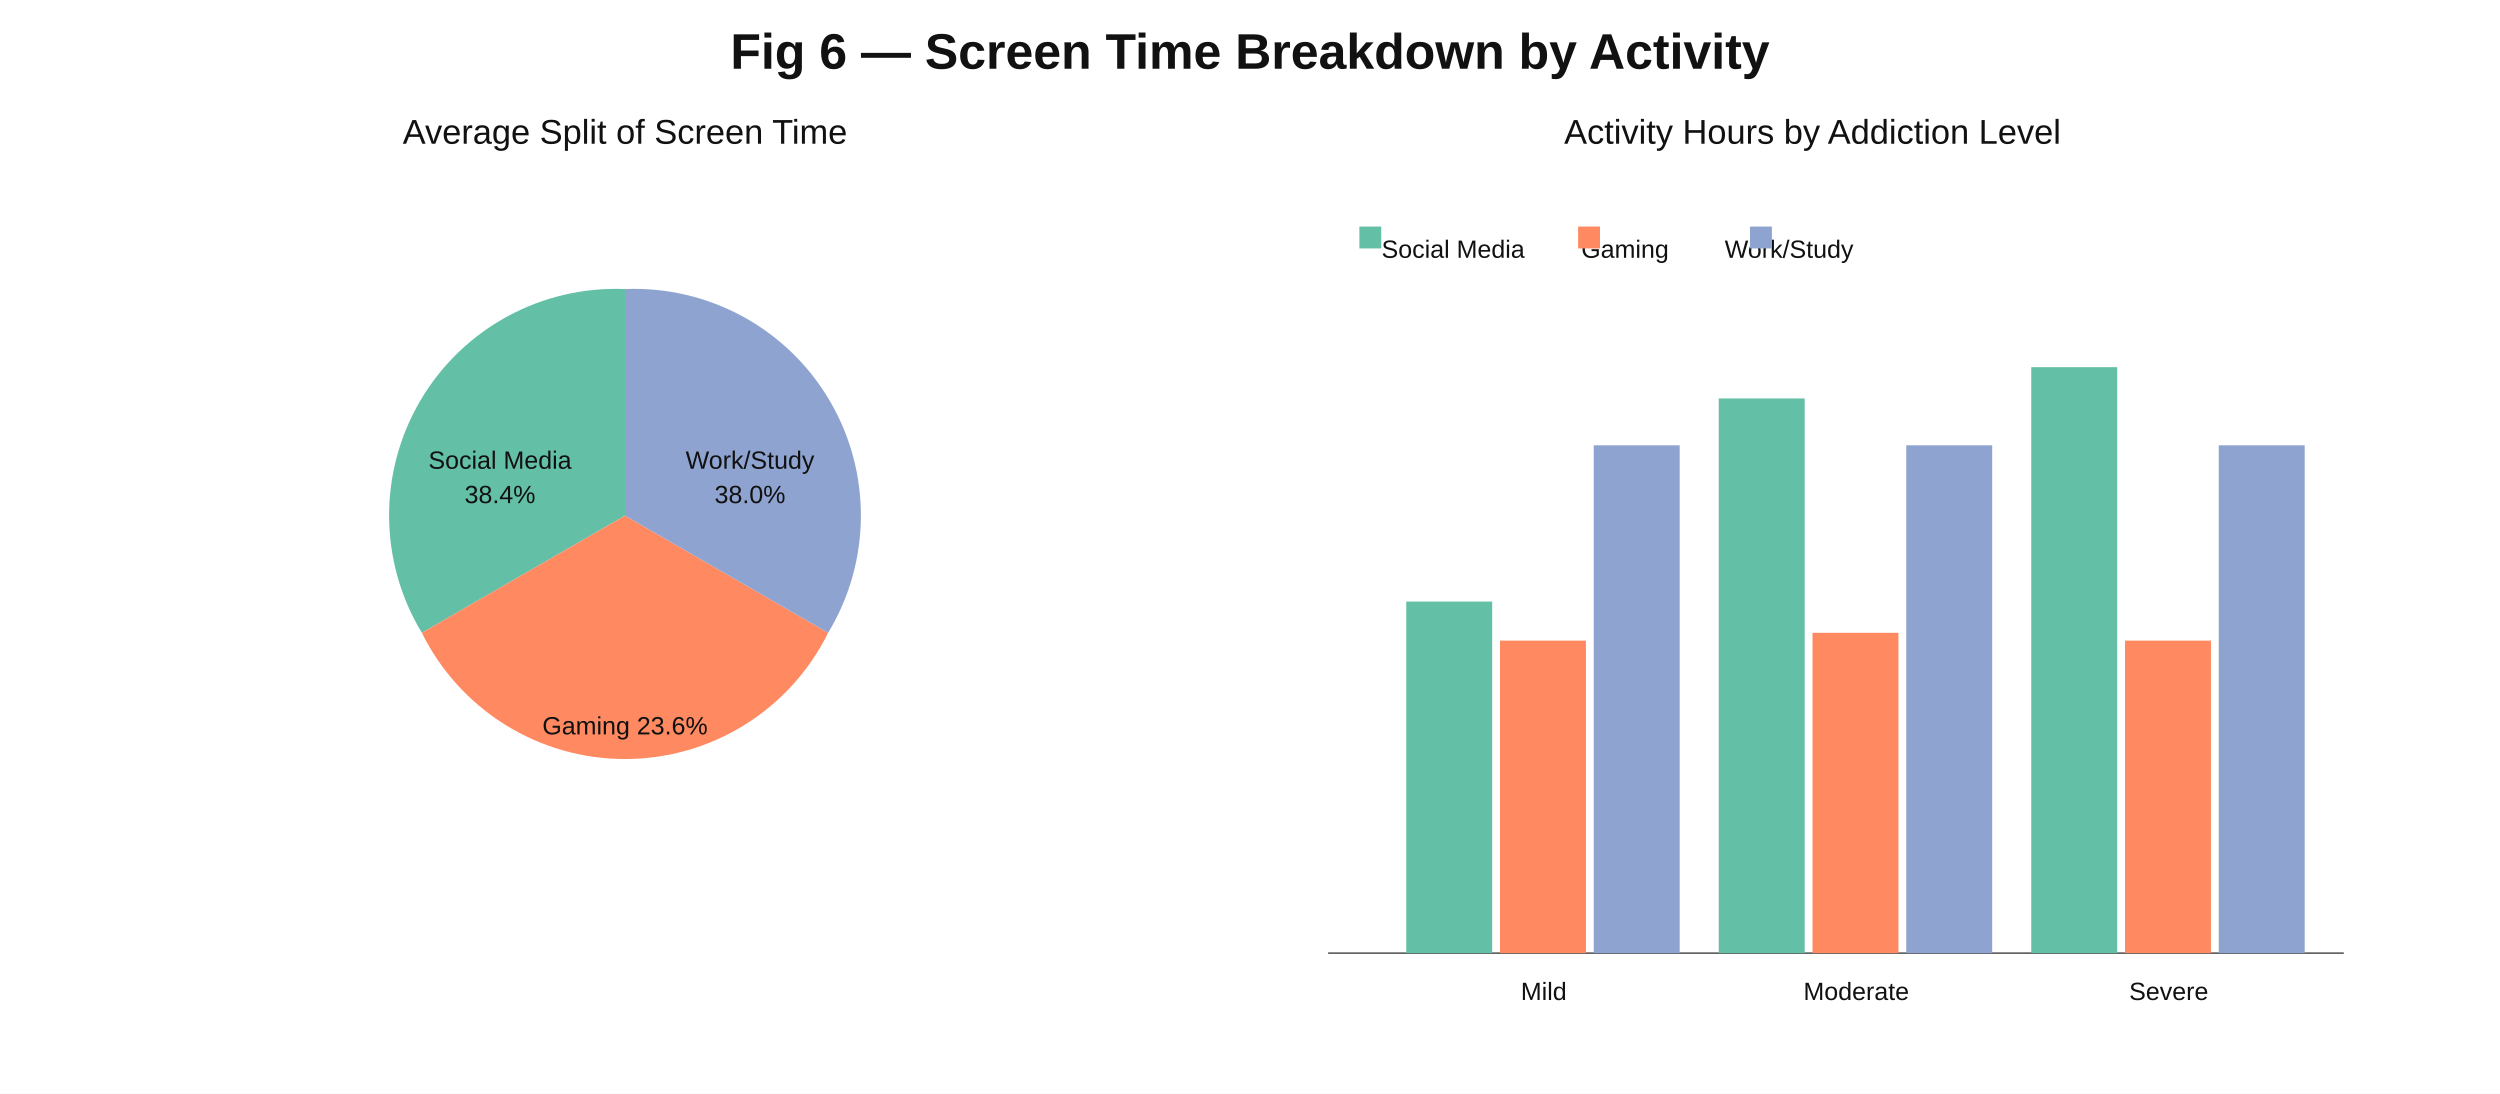
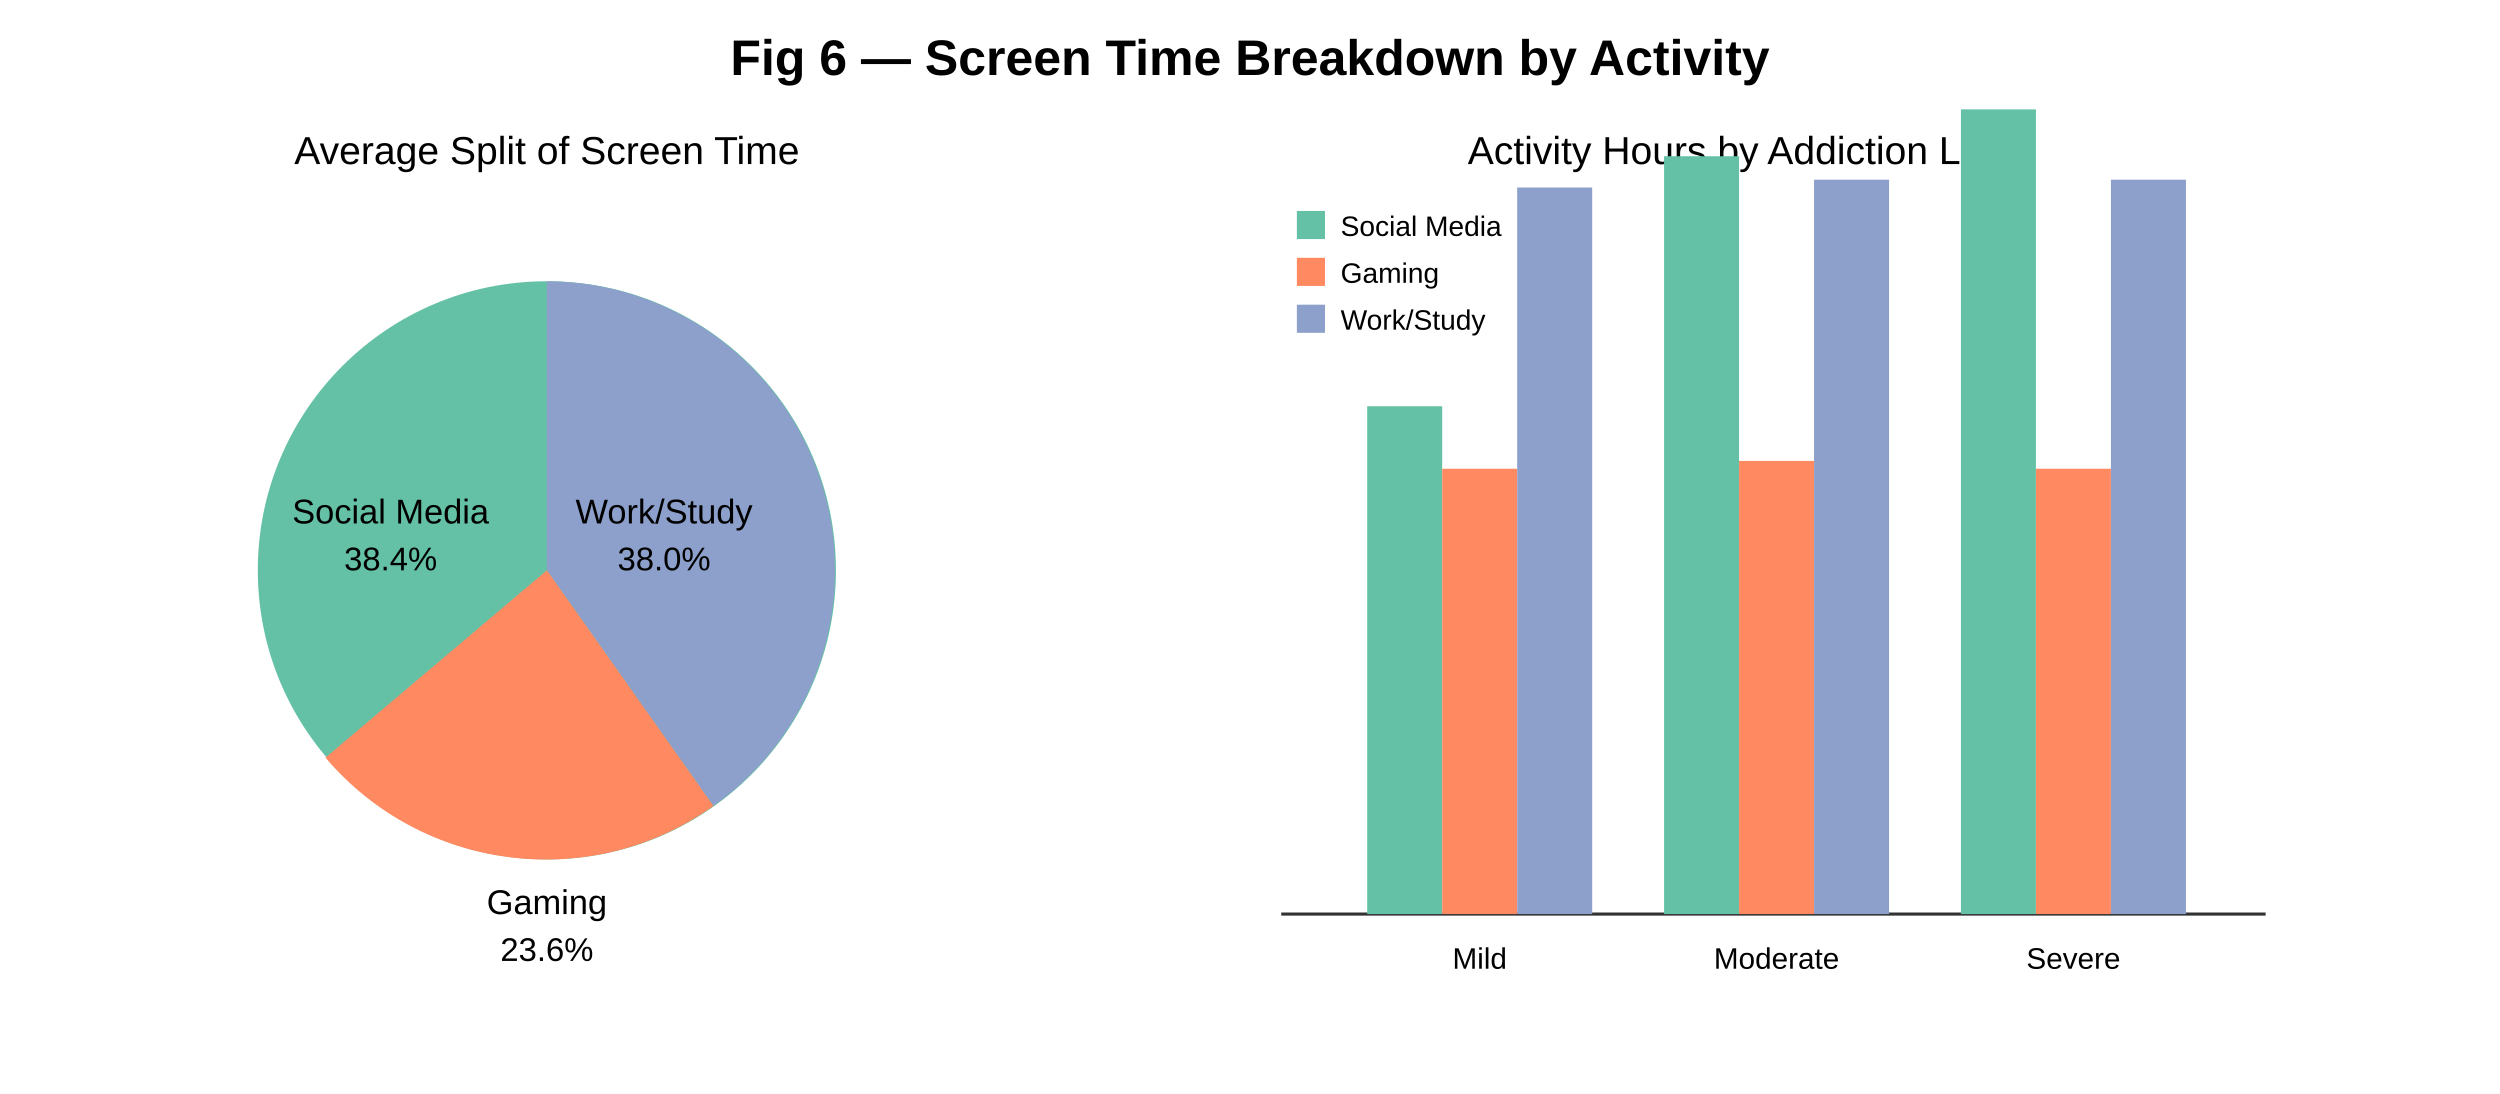
<svg xmlns="http://www.w3.org/2000/svg" width="1600" height="700" viewBox="0 0 1600 700">
-   <rect width="1600" height="700" fill="white" />
-   <style>text{font-family:Arial,sans-serif;fill:#111}.title{font-size:32px;font-weight:700}.sub{font-size:22px}.lab{font-size:16px}</style>
-   <text x="800" y="44" text-anchor="middle" class="title">Fig 6 — Screen Time Breakdown by Activity</text>
-   <text x="400" y="92" text-anchor="middle" class="sub">Average Split of Screen Time</text>
-   <text x="1160" y="92" text-anchor="middle" class="sub">Activity Hours by Addiction Level</text>
-   <path d="M400 185 L400 330 L270 405 A145 145 0 0 1 400 185Z" fill="#63bfa5" />
-   <path d="M400 330 L530 405 A145 145 0 0 1 270 405Z" fill="#ff8960" />
-   <path d="M400 330 L400 185 A145 145 0 0 1 530 405Z" fill="#8ea3d0" />
-   <g text-anchor="middle" class="lab">
-     <text x="320" y="300">Social Media</text>
-     <text x="320" y="322">38.4%</text>
-     <text x="400" y="470">Gaming 23.6%</text>
-     <text x="480" y="300">Work/Study</text>
-     <text x="480" y="322">38.0%</text>
+   <rect width="1600" height="700" fill="#fff" />
+   <text x="800" y="48" text-anchor="middle" font-family="Arial,Helvetica,sans-serif" font-size="32" font-weight="700">Fig 6 — Screen Time Breakdown by Activity</text>
+   <text x="350" y="105" text-anchor="middle" font-family="Arial,Helvetica,sans-serif" font-size="25">Average Split of Screen Time</text>
+   <circle cx="350" cy="365" r="185" fill="#64c1a5" />
+   <path d="M350 365 L350 180 A185 185 0 0 1 456.6 515.8 Z" fill="#8da0cb" />
+   <path d="M350 365 L456.6 515.8 A185 185 0 0 1 208.3 484.9 Z" fill="#ff8a61" />
+   <text x="250" y="335" text-anchor="middle" font-family="Arial,Helvetica,sans-serif" font-size="22">Social Media</text>
+   <text x="250" y="365" text-anchor="middle" font-family="Arial,Helvetica,sans-serif" font-size="21">38.4%</text>
+   <text x="425" y="335" text-anchor="middle" font-family="Arial,Helvetica,sans-serif" font-size="22">Work/Study</text>
+   <text x="425" y="365" text-anchor="middle" font-family="Arial,Helvetica,sans-serif" font-size="21">38.0%</text>
+   <text x="350" y="585" text-anchor="middle" font-family="Arial,Helvetica,sans-serif" font-size="22">Gaming</text>
+   <text x="350" y="615" text-anchor="middle" font-family="Arial,Helvetica,sans-serif" font-size="21">23.6%</text>
+   <text x="1120" y="105" text-anchor="middle" font-family="Arial,Helvetica,sans-serif" font-size="25">Activity Hours by Addiction Level</text>
+   <line x1="820" y1="585" x2="1450" y2="585" stroke="#333" stroke-width="2" />
+   <rect x="875" y="260" width="48" height="325" fill="#64c1a5" />
+   <rect x="923" y="300" width="48" height="285" fill="#ff8a61" />
+   <rect x="971" y="120" width="48" height="465" fill="#8da0cb" />
+   <rect x="1065" y="100" width="48" height="485" fill="#64c1a5" />
+   <rect x="1113" y="295" width="48" height="290" fill="#ff8a61" />
+   <rect x="1161" y="115" width="48" height="470" fill="#8da0cb" />
+   <rect x="1255" y="70" width="48" height="515" fill="#64c1a5" />
+   <rect x="1303" y="300" width="48" height="285" fill="#ff8a61" />
+   <rect x="1351" y="115" width="48" height="470" fill="#8da0cb" />
+   <g font-family="Arial,Helvetica,sans-serif" font-size="19" text-anchor="middle">
+     <text x="947" y="620">Mild</text>
+     <text x="1137" y="620">Moderate</text>
+     <text x="1327" y="620">Severe</text>
  </g>
-   <line x1="850" y1="610" x2="1500" y2="610" stroke="#555" />
-   <g>
-     <rect x="900" y="385" width="55" height="225" fill="#63bfa5" />
-     <rect x="960" y="410" width="55" height="200" fill="#ff8960" />
-     <rect x="1020" y="285" width="55" height="325" fill="#8ea3d0" />
-     <rect x="1100" y="255" width="55" height="355" fill="#63bfa5" />
-     <rect x="1160" y="405" width="55" height="205" fill="#ff8960" />
-     <rect x="1220" y="285" width="55" height="325" fill="#8ea3d0" />
-     <rect x="1300" y="235" width="55" height="375" fill="#63bfa5" />
-     <rect x="1360" y="410" width="55" height="200" fill="#ff8960" />
-     <rect x="1420" y="285" width="55" height="325" fill="#8ea3d0" />
-   </g>
-   <g text-anchor="middle" class="lab">
-     <text x="988" y="640">Mild</text>
-     <text x="1188" y="640">Moderate</text>
-     <text x="1388" y="640">Severe</text>
-     <text x="930" y="165">Social Media</text>
-     <text x="1040" y="165">Gaming</text>
-     <text x="1145" y="165">Work/Study</text>
-   </g>
-   <rect x="870" y="145" width="14" height="14" fill="#63bfa5" />
-   <rect x="1010" y="145" width="14" height="14" fill="#ff8960" />
-   <rect x="1120" y="145" width="14" height="14" fill="#8ea3d0" />
+   <rect x="830" y="135" width="18" height="18" fill="#64c1a5" />
+   <text x="858" y="151" font-family="Arial,Helvetica,sans-serif" font-size="18">Social Media</text>
+   <rect x="830" y="165" width="18" height="18" fill="#ff8a61" />
+   <text x="858" y="181" font-family="Arial,Helvetica,sans-serif" font-size="18">Gaming</text>
+   <rect x="830" y="195" width="18" height="18" fill="#8da0cb" />
+   <text x="858" y="211" font-family="Arial,Helvetica,sans-serif" font-size="18">Work/Study</text>
</svg>
